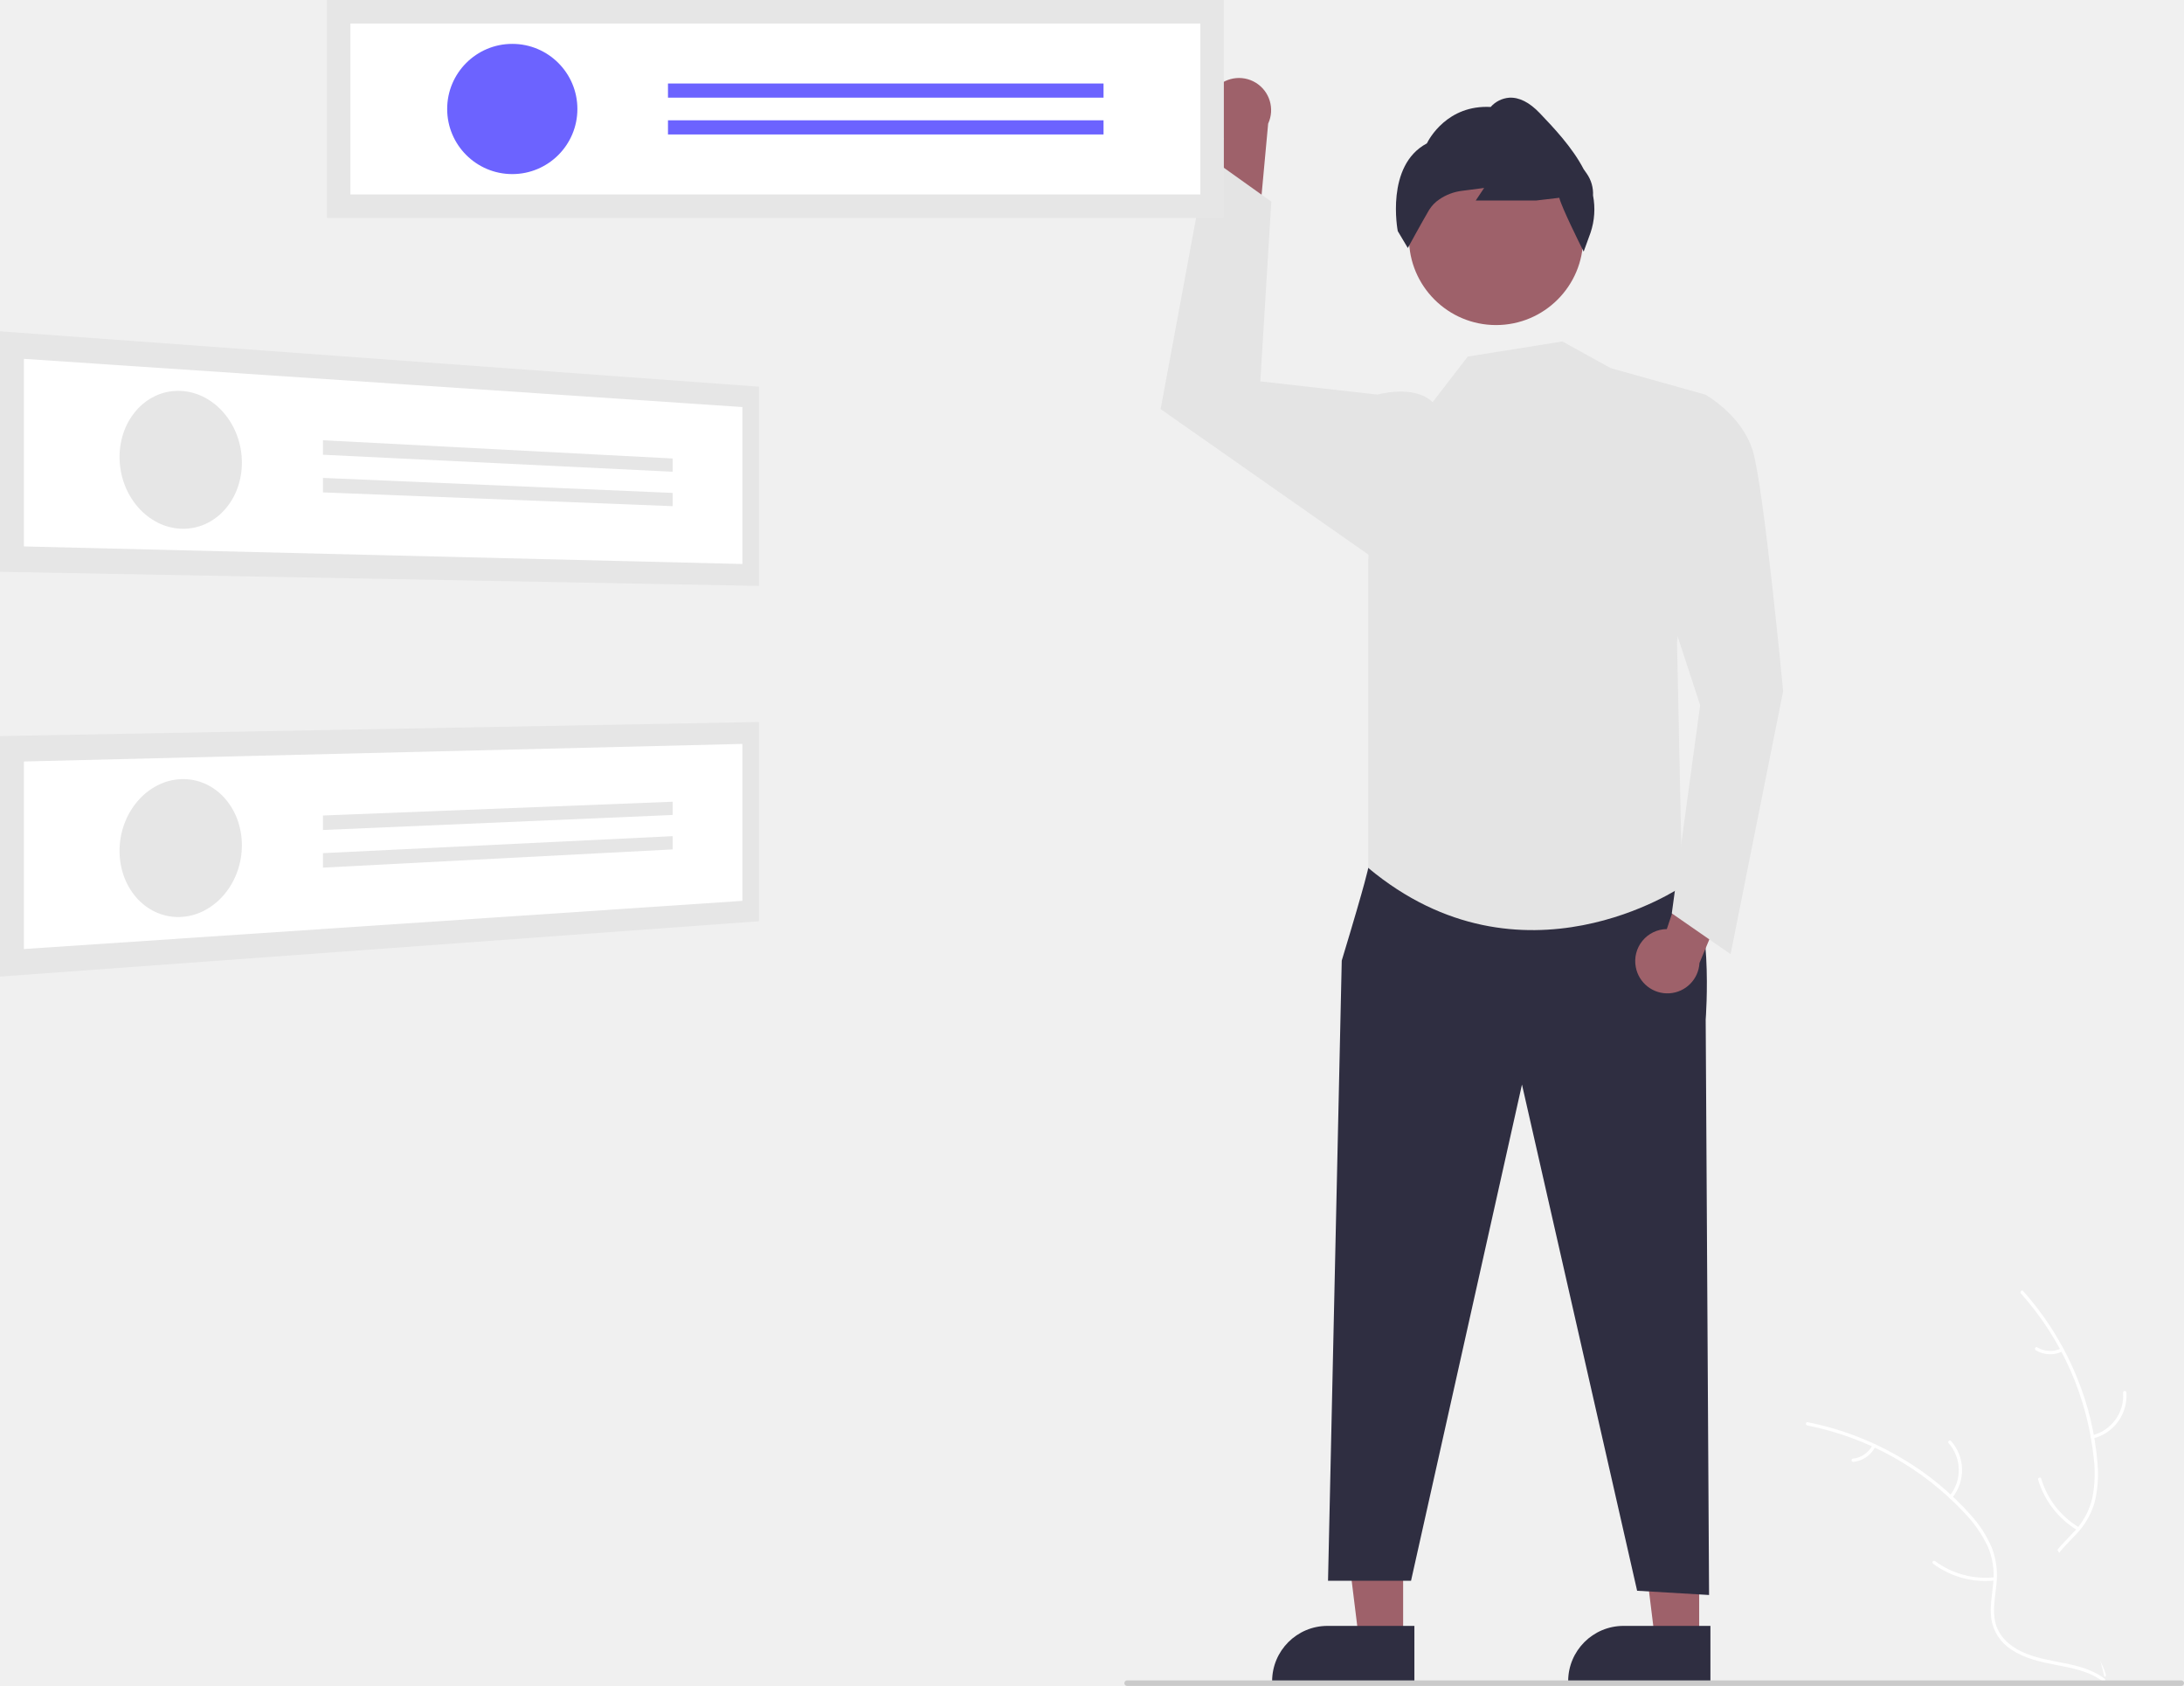
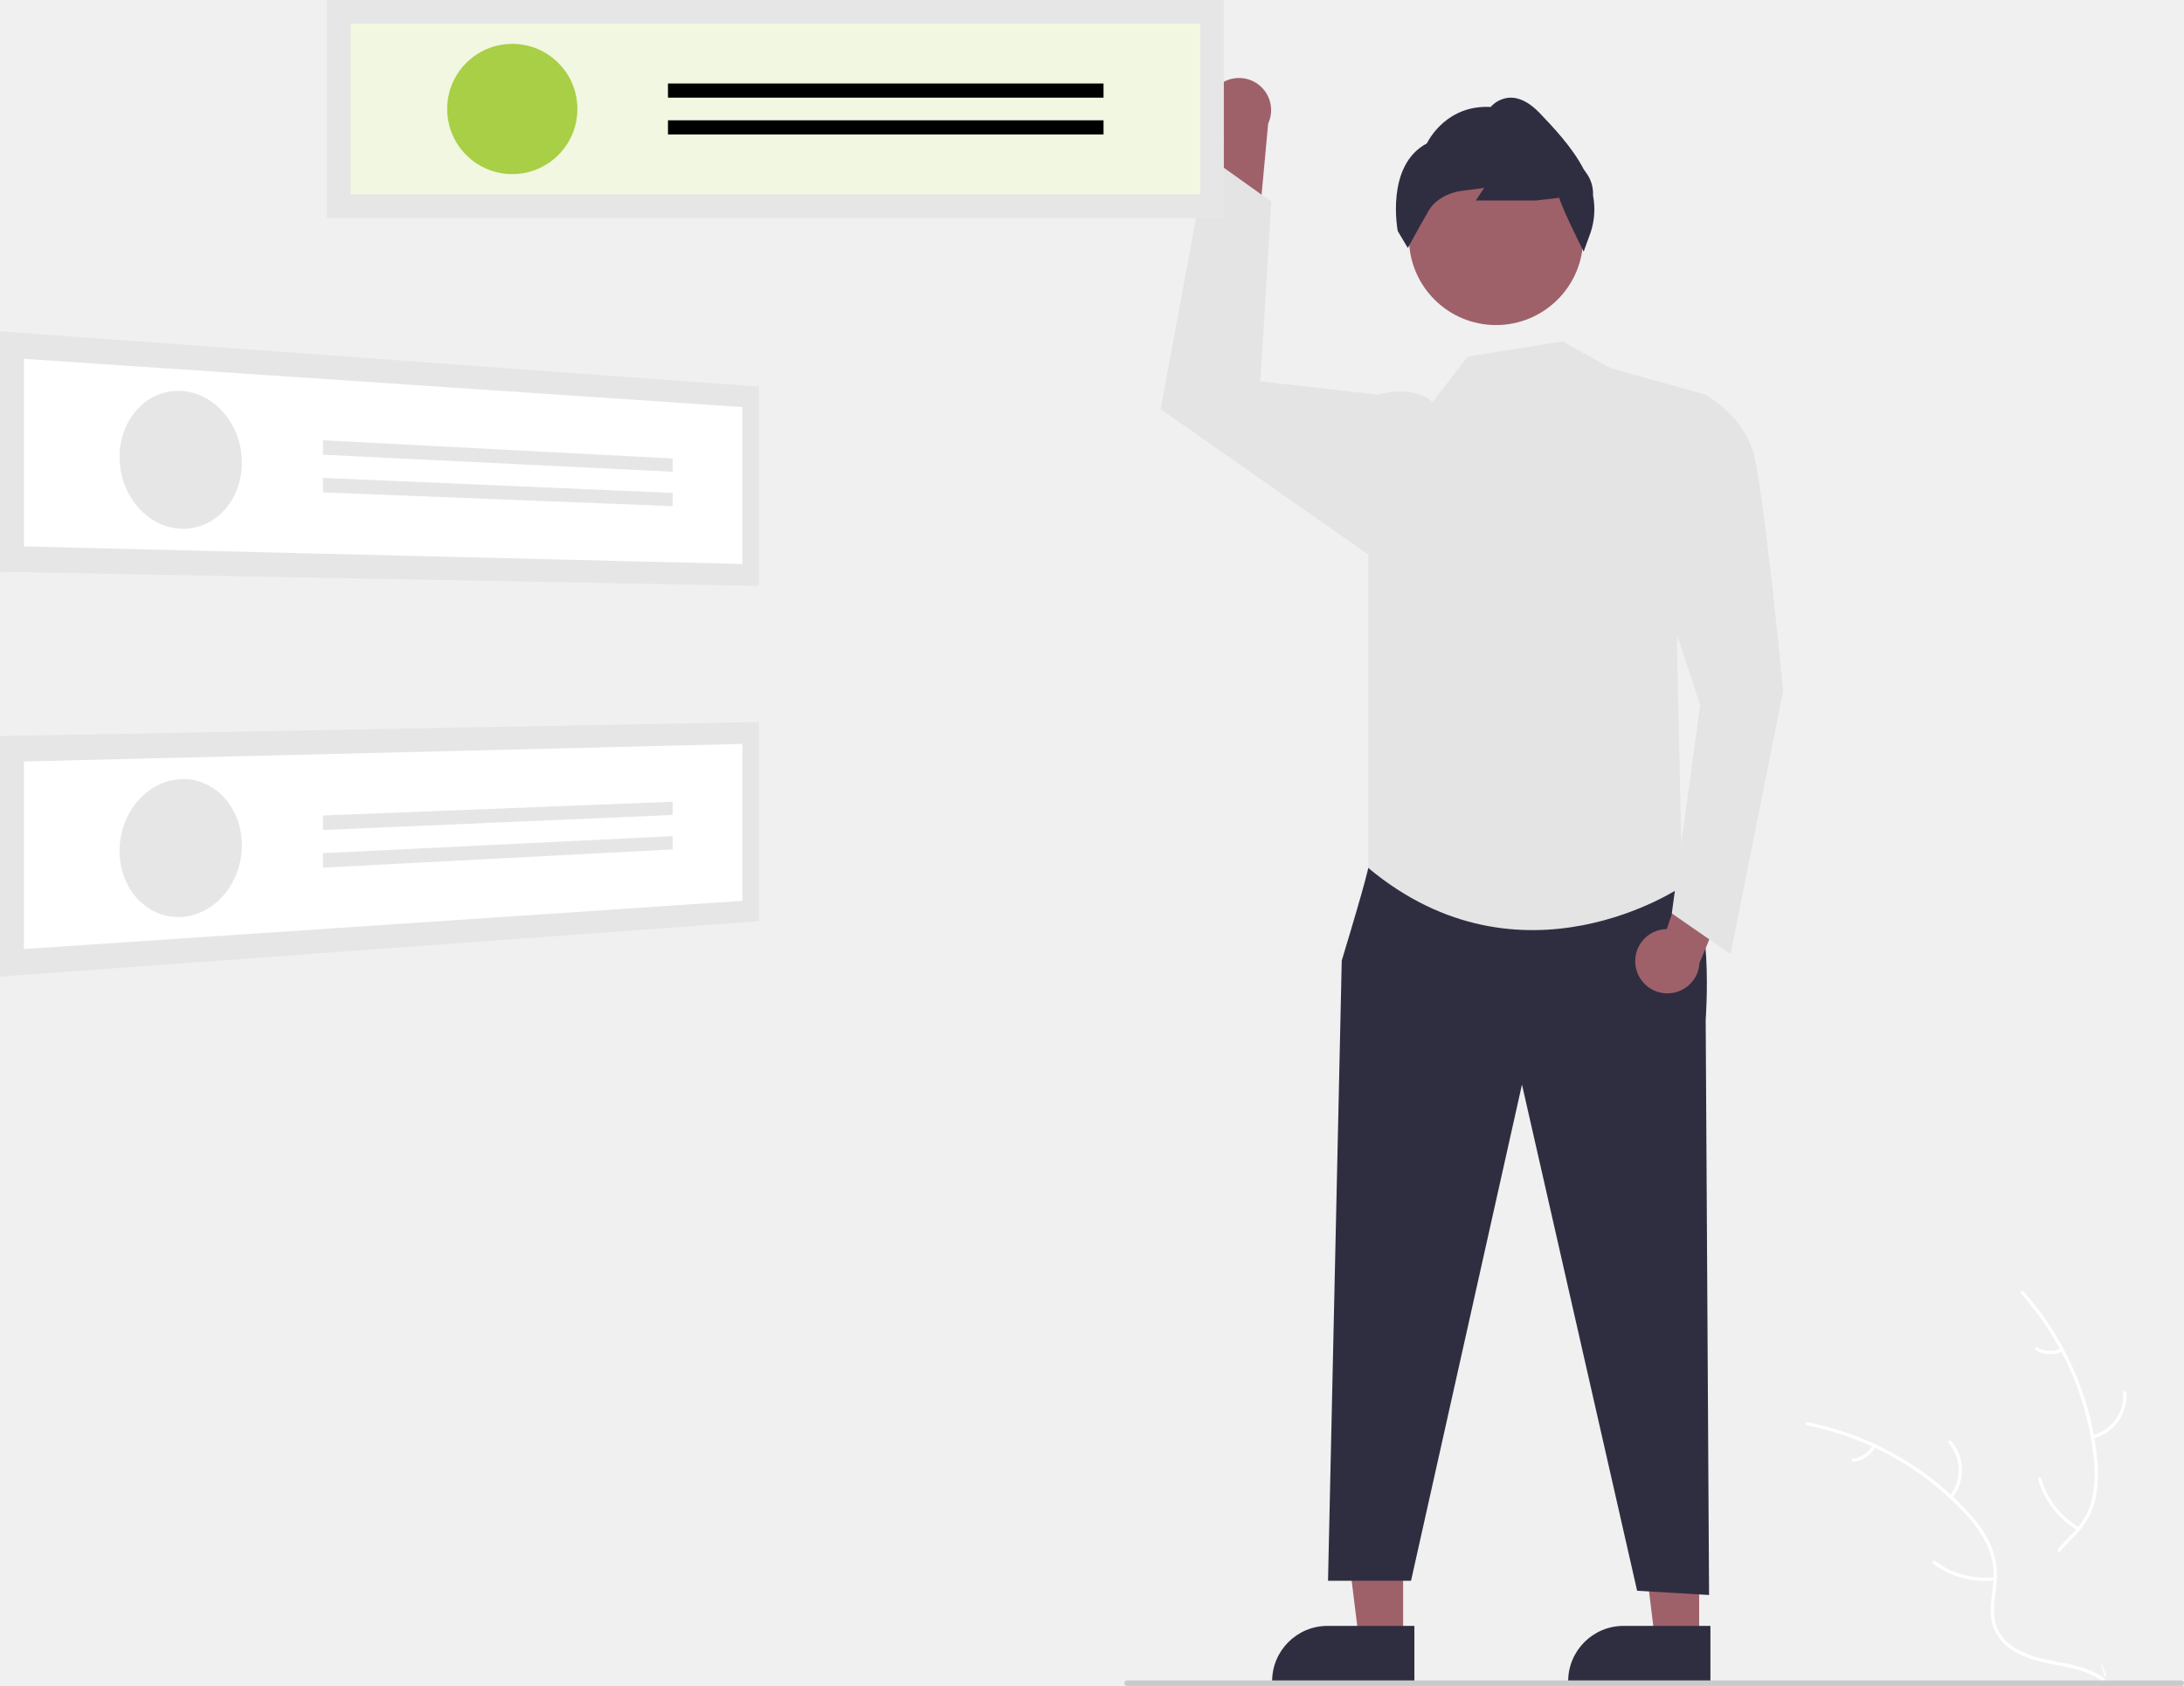
<svg xmlns="http://www.w3.org/2000/svg" data-name="Layer 1" width="789.382" height="609.376" viewBox="0 0 789.382 609.376">
  <path d="M981.309,673.983c-3.318-26.678-19.851-52.964-45.294-61.646a123.863,123.863,0,0,1-.006,85.04c-3.91,10.575-9.359,21.93-5.682,32.589,2.288,6.632,7.886,11.706,14.142,14.879,6.257,3.173,13.202,4.685,20.059,6.167l1.35,1.116C976.763,727.547,984.626,700.661,981.309,673.983Z" transform="translate(-205.3091 -145.312)" fill="#f0f0f0" />
  <path d="M935.762,612.842a105.87,105.87,0,0,1,26.319,59.583,45.591,45.591,0,0,1-.519,14.275,26.149,26.149,0,0,1-6.503,12.128c-2.931,3.221-6.303,6.175-8.4,10.052a16.011,16.011,0,0,0-.782,13.071c1.852,5.311,5.501,9.64,9.218,13.749,4.126,4.563,8.484,9.236,10.238,15.285.213.733,1.337.36,1.125-.371C963.406,740.091,953.19,734.113,948.318,724.635c-2.273-4.423-3.228-9.558-1.096-14.227,1.864-4.083,5.338-7.133,8.334-10.368a27.902,27.902,0,0,0,6.801-11.622,42.148,42.148,0,0,0,1.066-14.203,102.713,102.713,0,0,0-7.502-31.213,107.747,107.747,0,0,0-19.374-31.048c-.507-.567-1.287.325-.784.889Z" transform="translate(-205.3091 -145.312)" fill="#fff" />
  <path d="M961.762,665.255a15.884,15.884,0,0,0,12.091-16.639c-.06-.76-1.244-.702-1.184.059A14.708,14.708,0,0,1,961.391,664.13c-.742.176-.366,1.3.371,1.125Z" transform="translate(-205.3091 -145.312)" fill="#fff" />
  <path d="M956.76,697.392a30.615,30.615,0,0,1-13.671-17.632c-.215-.732-1.34-.36-1.125.371A31.844,31.844,0,0,0,956.227,698.45c.657.39,1.186-.671.533-1.058Z" transform="translate(-205.3091 -145.312)" fill="#fff" />
  <path d="M950.181,632.746a8.991,8.991,0,0,1-8.52-.433c-.652-.398-1.18.663-.533,1.058a10.075,10.075,0,0,0,9.425.499.612.612,0,0,0,.377-.748.595.595,0,0,0-.748-.377Z" transform="translate(-205.3091 -145.312)" fill="#fff" />
  <path d="M858.461,659.988c.4.26.8.52,1.2.79A118.405,118.405,0,0,1,874.801,672.598c.37.33.74.67,1.1,1.01a124.827,124.827,0,0,1,27.11,37.11,121.222,121.222,0,0,1,6.64,17.18c2.45,8.13,4.46,17.14,9.31,23.79a20.796,20.796,0,0,0,1.62,2h43.83c.1-.05.2-.09.3-.14l1.75.08c-.07-.31-.15-.63-.22-.94-.04-.18-.09-.36-.13-.54-.03-.12-.06-.24-.08-.35-.01-.04-.02-.08-.03-.11-.02-.11-.05-.21-.07-.31q-.66-2.685-1.36-5.37c0-.01,0-.01-.01-.02-3.59-13.63-8.35-27.08-15-39.38-.2-.37-.4-.75-.62-1.12a115.674,115.674,0,0,0-10.39-15.76,102.26,102.26,0,0,0-6.81-7.79,85.037,85.037,0,0,0-21.28-15.94c-15.72-8.3-33.92-11.48-50.72-6.41C859.311,659.718,858.891,659.848,858.461,659.988Z" transform="translate(-205.3091 -145.312)" fill="#f0f0f0" />
  <path d="M858.559,660.544a105.87,105.87,0,0,1,56.888,31.728,45.592,45.592,0,0,1,8.181,11.71,26.149,26.149,0,0,1,2.109,13.599c-.401,4.336-1.314,8.725-.655,13.084a16.011,16.011,0,0,0,7.245,10.907c4.676,3.126,10.197,4.385,15.638,5.429,6.042,1.159,12.335,2.267,17.377,6.04.611.457,1.285-.517.675-.974-8.773-6.566-20.529-5.188-30.126-9.823-4.478-2.163-8.332-5.688-9.441-10.699-.97-4.382-.033-8.909.412-13.296a27.902,27.902,0,0,0-1.567-13.374,42.148,42.148,0,0,0-7.7-11.981A102.712,102.712,0,0,0,892.813,672.488a107.747,107.747,0,0,0-34.163-13.126c-.746-.148-.832,1.035-.091,1.182Z" transform="translate(-205.3091 -145.312)" fill="#fff" />
  <path d="M910.875,686.739a15.884,15.884,0,0,0-.364-20.565c-.506-.57-1.416.189-.91.76a14.708,14.708,0,0,1,.299,19.13c-.486.587.491,1.259.974.675Z" transform="translate(-205.3091 -145.312)" fill="#fff" />
  <path d="M926.23,715.41a30.615,30.615,0,0,1-21.531-5.847c-.613-.455-1.286.52-.675.974a31.844,31.844,0,0,0,22.418,6.039c.759-.084.543-1.25-.212-1.166Z" transform="translate(-205.3091 -145.312)" fill="#fff" />
  <path d="M882.055,667.755a8.991,8.991,0,0,1-7.064,4.785c-.76.075-.543,1.24.212,1.166a10.075,10.075,0,0,0,7.826-5.276.612.612,0,0,0-.15-.824.595.595,0,0,0-.824.15Z" transform="translate(-205.3091 -145.312)" fill="#fff" />
  <path d="M644.013,177.913a11.554,11.554,0,0,0,3.482,17.371l-6.756,40.498,19.502-8.655,3.426-37.131A11.616,11.616,0,0,0,644.013,177.913Z" transform="translate(-205.3091 -145.312)" fill="#9e616a" />
  <polygon points="614.147 592.883 598.201 592.882 590.615 531.376 614.15 531.377 614.147 592.883" fill="#9e616a" />
  <path d="M823.523,753.652l-51.417-.002V753a20.014,20.014,0,0,1,20.013-20.012h.001l31.404.001Z" transform="translate(-205.3091 -145.312)" fill="#2f2e41" />
  <polygon points="507.147 592.883 491.201 592.882 483.615 531.376 507.15 531.377 507.147 592.883" fill="#9e616a" />
  <path d="M716.523,753.652l-51.417-.002V753a20.014,20.014,0,0,1,20.013-20.012h.001l31.404.001Z" transform="translate(-205.3091 -145.312)" fill="#2f2e41" />
  <path d="M705.809,451.188l-5.96,7.839s-.54,3.661-9.58,33.486L685.309,716.688h30l40.1-179.366,41.618,182.965,26.006,1.534-1.223-207.959s3.285-42.783-8.358-50.728S705.809,451.188,705.809,451.188Z" transform="translate(-205.3091 -145.312)" fill="#2f2e41" />
  <circle cx="540.732" cy="86.013" r="31.48" fill="#9e616a" />
  <path d="M777.711,236.253l-.52-1.04c-.804-1.608-7.46-14.975-8.296-18.412l-8.377.985-21.815.003,3.031-4.547-8.014,1.045a18.393,18.393,0,0,0-8.167,3.078,12.513,12.513,0,0,0-3.704,3.819c-2.863,4.902-7.237,12.921-7.281,13.001l-.418.767-3.635-6.114c-.048-.237-4.552-23.731,10.522-31.699.778-1.579,7.403-14,23.061-13.162a9.927,9.927,0,0,1,6.749-3.355c3.576-.187,7.288,1.692,11.015,5.606,4.952,5.199,11.733,12.319,15.835,20.225l1.132,1.614a12.723,12.723,0,0,1,2.264,7.899,26.372,26.372,0,0,1-.899,13.453Z" transform="translate(-205.3091 -145.312)" fill="#2f2e41" />
  <path d="M770.027,268.729l17.42,9.628,34.218,9.581L811.451,377.483l1.858,88.205s-57.921,39.678-113.46-6.661V348.003l3.286-60.065s13.29-3.776,19.983,2.737l12.692-16.487Z" transform="translate(-205.3091 -145.312)" fill="#e4e4e4" />
  <polygon points="505.5 150.876 497.825 142.626 455.531 137.835 459.5 72.876 436.441 56.426 419.5 147.876 497.758 202.691 505.5 150.876" fill="#e4e4e4" />
  <path d="M796.542,494.836a11.554,11.554,0,0,1,11.22-13.71l13.021-38.938,13.167,16.788-14.384,34.403a11.616,11.616,0,0,1-23.025,1.458Z" transform="translate(-205.3091 -145.312)" fill="#9e616a" />
  <path d="M808.809,298.188l12.855-10.25s13.145,7.25,17.145,20.25,11,87,11,87l-19,95-21.248-14.736,10.248-75.264-18-55Z" transform="translate(-205.3091 -145.312)" fill="#e4e4e4" />
  <rect x="118.143" width="324.202" height="78.782" fill="#e6e6e6" />
-   <path d="M331.958,215.587H639.148V153.819H331.958Z" transform="translate(-205.3091 -145.312)" fill="#fff" />
-   <circle cx="185.159" cy="39.391" r="23.532" fill="#6c63ff" />
-   <rect x="241.432" y="30.183" width="157.429" height="5.116" fill="#6c63ff" />
-   <rect x="241.432" y="43.484" width="157.429" height="5.116" fill="#6c63ff" />
+   <path d="M331.958,215.587H639.148V153.819H331.958Z" transform="translate(-205.3091 -145.312)" fill="#f1f7e1" />
+   <circle cx="185.159" cy="39.391" r="23.532" fill="#A8CF45" />
+   <rect x="241.432" y="30.183" width="157.429" height="5.116" fill="#000000" />
+   <rect x="241.432" y="43.484" width="157.429" height="5.116" fill="#000000" />
  <path id="b9910470-ced5-4346-b4bb-f41b58844e24-300" data-name="Rectangle 1" d="M205.309,265.054l274.314,20.009v72.024l-274.314-5.094Z" transform="translate(-205.3091 -145.312)" fill="#e6e6e6" />
  <path id="bc7e8449-b99b-4317-a70a-91d17db61b29-301" data-name="Path 1" d="M213.95,342.818l259.684,6.351V292.437L213.95,275.021Z" transform="translate(-205.3091 -145.312)" fill="#fff" />
  <path id="a430bd6b-b2b0-4af3-a079-7f5fd15b0624-302" data-name="Ellipse 1" d="M270.946,286.623a20.649,20.649,0,0,1,8.555,2.477,23.816,23.816,0,0,1,6.916,5.703,26.934,26.934,0,0,1,4.627,8.072,28.228,28.228,0,0,1,1.69,9.644,26.934,26.934,0,0,1-1.69,9.489,23.921,23.921,0,0,1-4.627,7.653,20.886,20.886,0,0,1-6.916,5.07,19.407,19.407,0,0,1-8.555,1.694,20.486,20.486,0,0,1-8.652-2.223,23.603,23.603,0,0,1-7.138-5.611,26.824,26.824,0,0,1-4.849-8.192,28.217,28.217,0,0,1-1.785-9.9,26.893,26.893,0,0,1,1.785-9.742,23.776,23.776,0,0,1,4.85-7.745,20.739,20.739,0,0,1,7.138-4.958A19.396,19.396,0,0,1,270.946,286.623Z" transform="translate(-205.3091 -145.312)" fill="#e6e6e6" />
  <path id="af019097-0949-417a-9d8d-f710312ce60c-303" data-name="Rectangle 2" d="M322.037,304.444l126.389,6.586v4.787L322.037,309.677Z" transform="translate(-205.3091 -145.312)" fill="#e6e6e6" />
  <path id="f94f3612-92b8-42d6-ae14-2a9ea684588e-304" data-name="Rectangle 3" d="M322.037,318.051,448.426,323.477v4.787L322.037,323.284Z" transform="translate(-205.3091 -145.312)" fill="#e6e6e6" />
  <path id="bb553635-e14d-4b1e-b72c-855829e3ad86-305" data-name="Rectangle 4" d="M205.309,411.367l274.314-5.093v72.024l-274.314,20.009Z" transform="translate(-205.3091 -145.312)" fill="#e6e6e6" />
  <path id="e92d7e39-9dcb-4c0c-b0b9-55aac094bc0c-306" data-name="Path 2" d="M213.95,488.339l259.684-17.417V414.196l-259.684,6.351Z" transform="translate(-205.3091 -145.312)" fill="#fff" />
  <path id="f8649409-803b-4d56-993a-4da6ceb3c345-307" data-name="Ellipse 2" d="M248.54,451.712a28.181,28.181,0,0,1,2.184-9.82,26.498,26.498,0,0,1,5.167-7.941,23.201,23.201,0,0,1,7.34-5.246,20.243,20.243,0,0,1,8.712-1.781,19.443,19.443,0,0,1,8.458,2.13,21.183,21.183,0,0,1,6.69,5.422,24.319,24.319,0,0,1,4.308,7.891,27.209,27.209,0,0,1,1.309,9.581,28.197,28.197,0,0,1-2.068,9.568,26.626,26.626,0,0,1-4.94,7.852,23.417,23.417,0,0,1-7.128,5.36,20.389,20.389,0,0,1-8.635,2.043,19.415,19.415,0,0,1-8.574-1.882,21.027,21.027,0,0,1-6.916-5.329,24.184,24.184,0,0,1-4.522-8.005A27.176,27.176,0,0,1,248.54,451.712Z" transform="translate(-205.3091 -145.312)" fill="#e6e6e6" />
  <path id="f70c4d59-0dd2-4f0b-ba41-17bf719deab5-308" data-name="Rectangle 5" d="M322.037,440.077l126.389-4.98v4.787L322.037,445.309Z" transform="translate(-205.3091 -145.312)" fill="#e6e6e6" />
  <path id="ba176e8f-fd02-45f1-a5f1-dcef4bb8b7ed-309" data-name="Rectangle 6" d="M322.037,453.682l126.389-6.14v4.787L322.037,458.916Z" transform="translate(-205.3091 -145.312)" fill="#e6e6e6" />
  <path d="M993.691,754.688h-381a1,1,0,0,1,0-2h381a1,1,0,0,1,0,2Z" transform="translate(-205.3091 -145.312)" fill="#cacaca" />
</svg>
